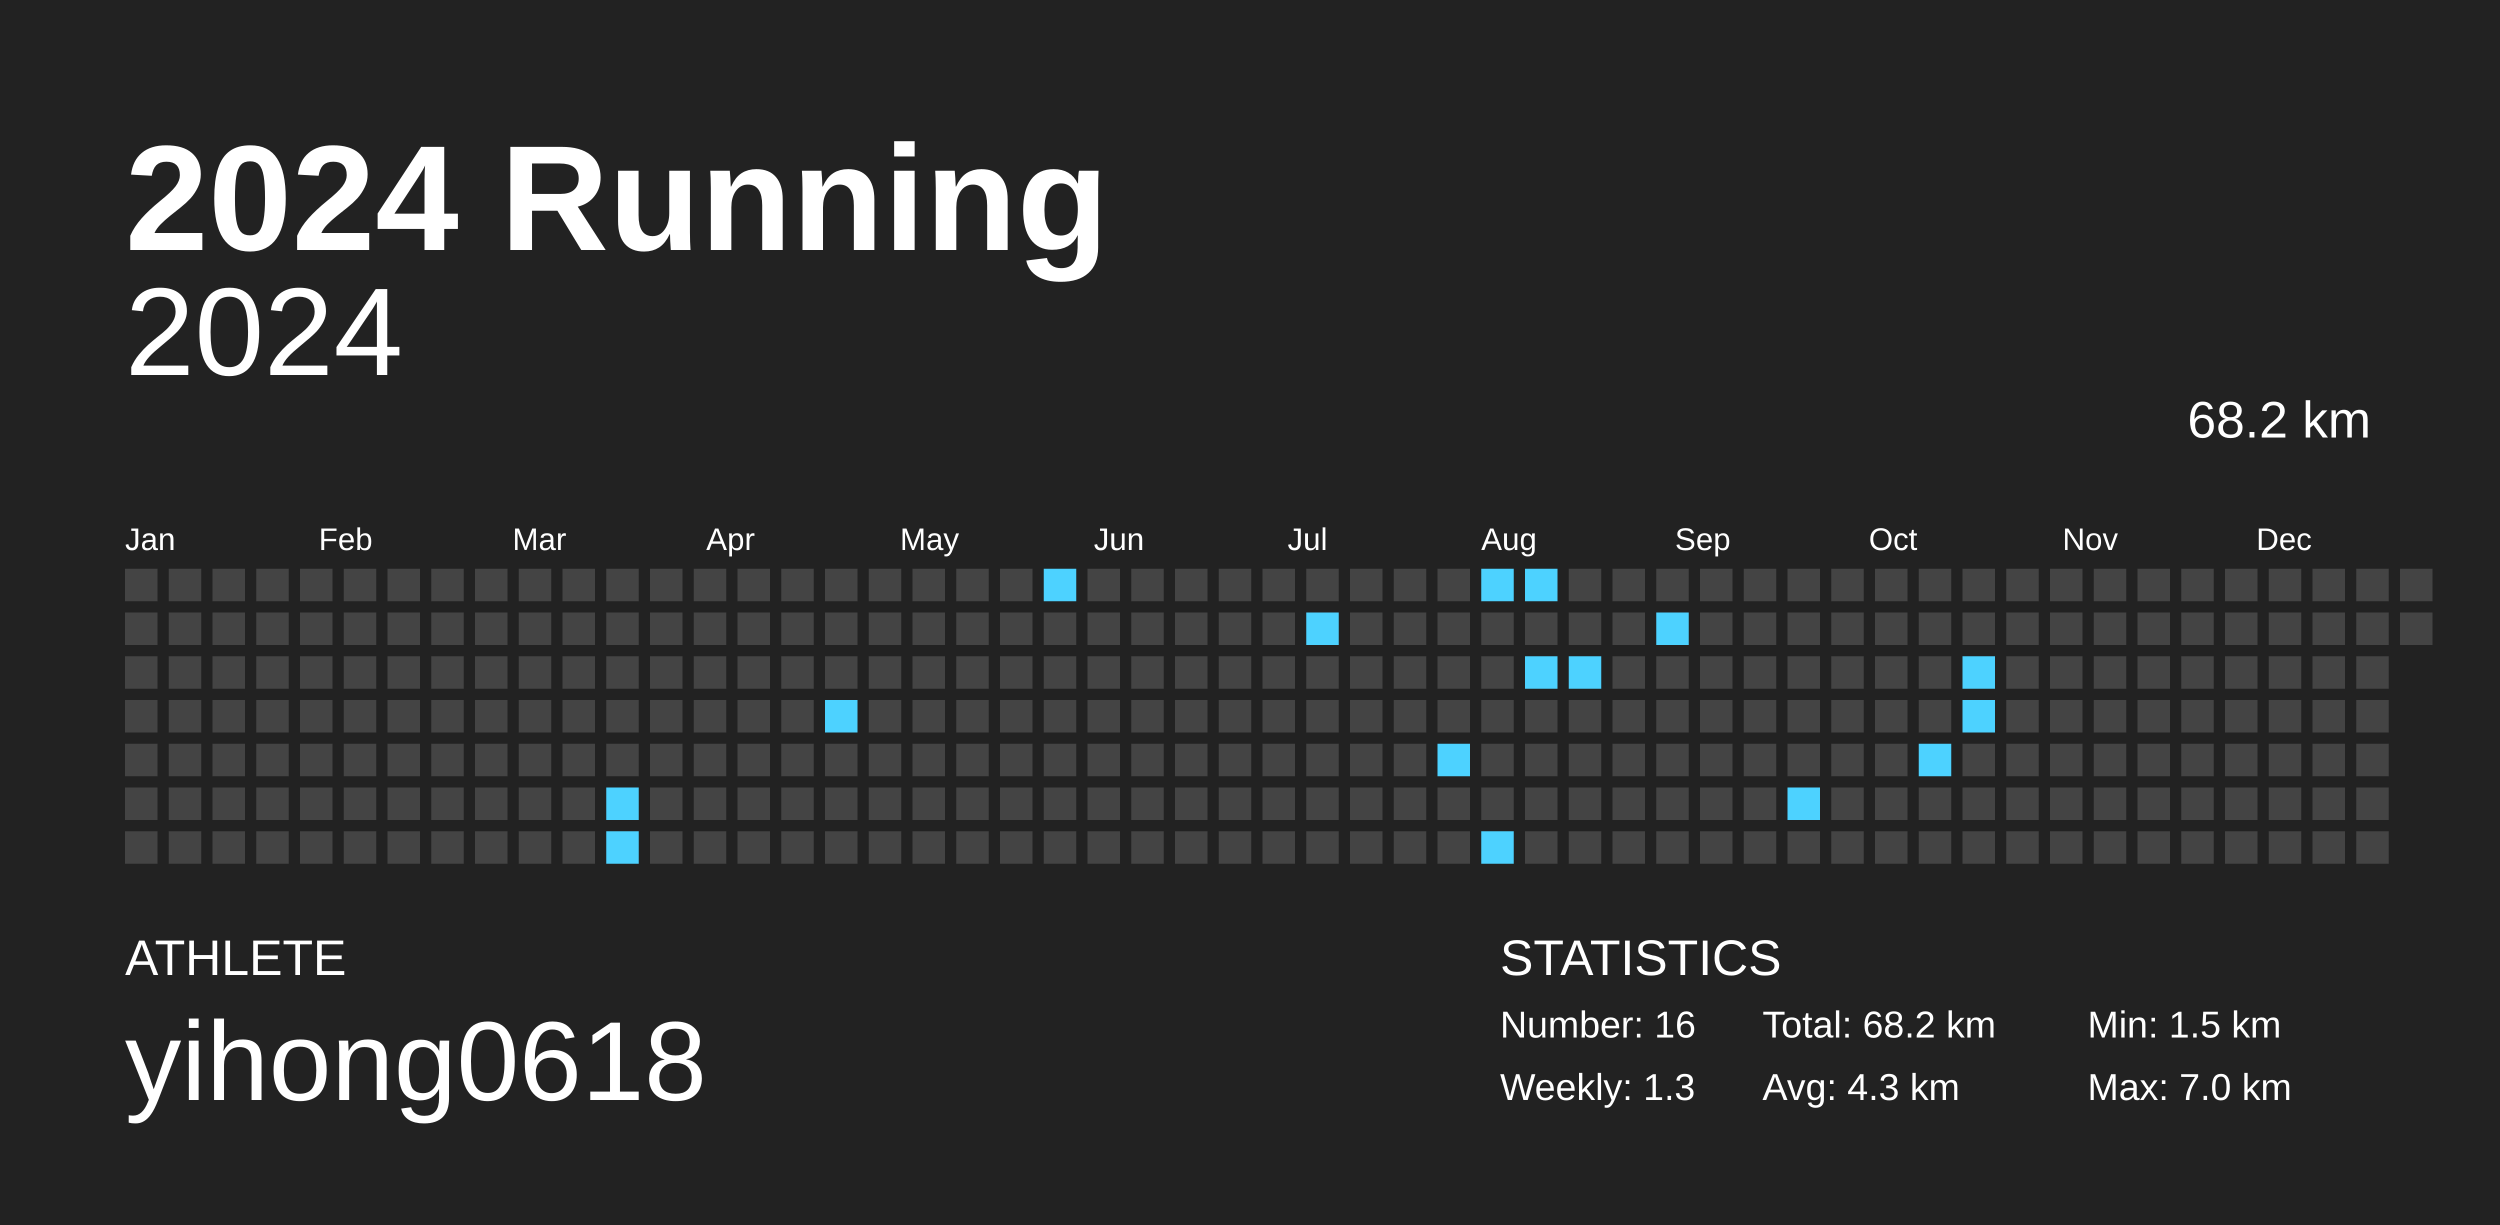
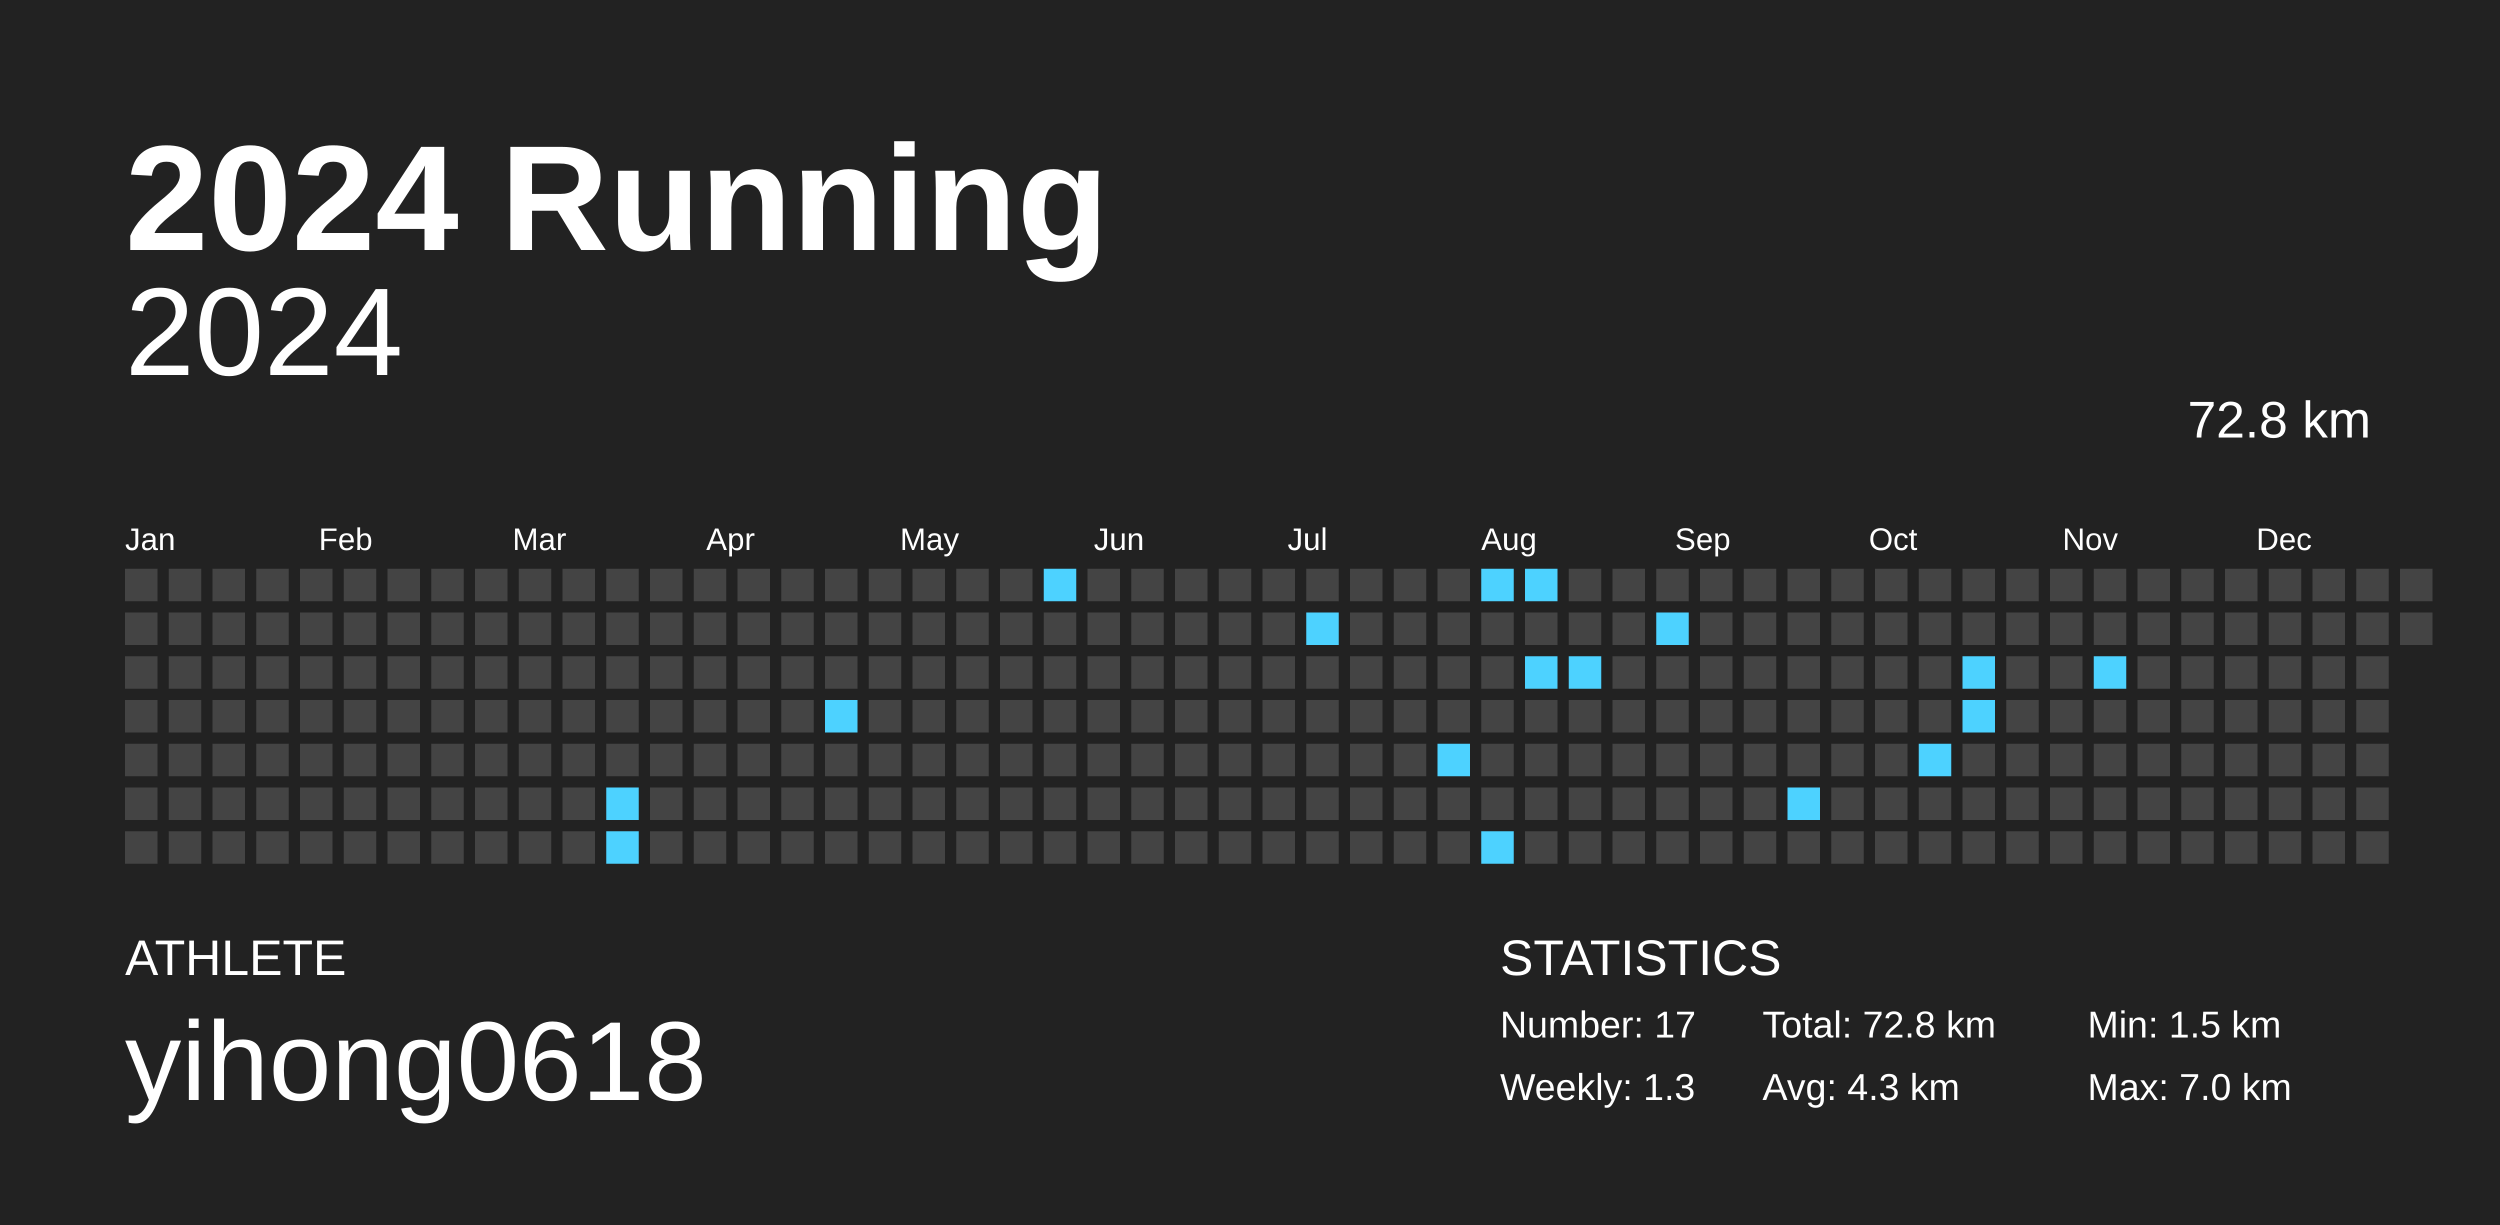
<svg xmlns="http://www.w3.org/2000/svg" baseProfile="full" height="98mm" version="1.1" viewBox="0,0,200,98" width="200mm">
  <defs />
  <rect fill="#222222" height="98" width="200" x="0" y="0" />
  <text fill="#FFFFFF" style="font-size:12px; font-family:Arial; font-weight:bold;" x="10" y="20">2024 Running</text>
  <text fill="#FFFFFF" style="font-size:4px; font-family:Arial" x="10" y="78">ATHLETE</text>
  <text fill="#FFFFFF" style="font-size:9px; font-family:Arial" x="10" y="88">yihong0618</text>
  <text fill="#FFFFFF" style="font-size:4px; font-family:Arial" x="120" y="78">STATISTICS</text>
-   <text fill="#FFFFFF" style="font-size:3px; font-family:Arial" x="120" y="83">Number: 16</text>
+   <text fill="#FFFFFF" style="font-size:3px; font-family:Arial" x="120" y="83">Number: 17</text>
  <text fill="#FFFFFF" style="font-size:3px; font-family:Arial" x="120" y="88">Weekly: 1.3</text>
-   <text fill="#FFFFFF" style="font-size:3px; font-family:Arial" x="141" y="83">Total: 68.2 km</text>
+   <text fill="#FFFFFF" style="font-size:3px; font-family:Arial" x="141" y="83">Total: 72.8 km</text>
  <text fill="#FFFFFF" style="font-size:3px; font-family:Arial" x="141" y="88">Avg: 4.3 km</text>
  <text fill="#FFFFFF" style="font-size:3px; font-family:Arial" x="167" y="83">Min: 1.5 km</text>
  <text fill="#FFFFFF" style="font-size:3px; font-family:Arial" x="167" y="88">Max: 7.0 km</text>
  <text alignment-baseline="hanging" fill="#FFFFFF" style="font-size:10.0px; font-family:Arial;" x="10" y="30">2024</text>
-   <text alignment-baseline="hanging" fill="#FFFFFF" style="font-size:4.125px; font-family:Arial;" x="175" y="35">68.2 km</text>
+   <text alignment-baseline="hanging" fill="#FFFFFF" style="font-size:4.125px; font-family:Arial;" x="175" y="35">72.8 km</text>
  <text fill="#FFFFFF" style="font-size:2.5px; font-family:Arial" x="10.0" y="44">Jan</text>
  <text fill="#FFFFFF" style="font-size:2.5px; font-family:Arial" x="25.5" y="44">Feb</text>
  <text fill="#FFFFFF" style="font-size:2.5px; font-family:Arial" x="41.0" y="44">Mar</text>
  <text fill="#FFFFFF" style="font-size:2.5px; font-family:Arial" x="56.5" y="44">Apr</text>
  <text fill="#FFFFFF" style="font-size:2.5px; font-family:Arial" x="72.0" y="44">May</text>
  <text fill="#FFFFFF" style="font-size:2.5px; font-family:Arial" x="87.5" y="44">Jun</text>
  <text fill="#FFFFFF" style="font-size:2.5px; font-family:Arial" x="103.0" y="44">Jul</text>
  <text fill="#FFFFFF" style="font-size:2.5px; font-family:Arial" x="118.5" y="44">Aug</text>
  <text fill="#FFFFFF" style="font-size:2.5px; font-family:Arial" x="134.0" y="44">Sep</text>
  <text fill="#FFFFFF" style="font-size:2.5px; font-family:Arial" x="149.5" y="44">Oct</text>
  <text fill="#FFFFFF" style="font-size:2.5px; font-family:Arial" x="165.0" y="44">Nov</text>
  <text fill="#FFFFFF" style="font-size:2.5px; font-family:Arial" x="180.5" y="44">Dec</text>
  <rect fill="#444444" height="2.6" width="2.6" x="10.0" y="45.5" />
  <rect fill="#444444" height="2.6" width="2.6" x="10.0" y="49.0" />
  <rect fill="#444444" height="2.6" width="2.6" x="10.0" y="52.5" />
  <rect fill="#444444" height="2.6" width="2.6" x="10.0" y="56.0" />
  <rect fill="#444444" height="2.6" width="2.6" x="10.0" y="59.5" />
  <rect fill="#444444" height="2.6" width="2.6" x="10.0" y="63.0" />
  <rect fill="#444444" height="2.6" width="2.6" x="10.0" y="66.5" />
  <rect fill="#444444" height="2.6" width="2.6" x="13.5" y="45.5" />
  <rect fill="#444444" height="2.6" width="2.6" x="13.5" y="49.0" />
  <rect fill="#444444" height="2.6" width="2.6" x="13.5" y="52.5" />
  <rect fill="#444444" height="2.6" width="2.6" x="13.5" y="56.0" />
  <rect fill="#444444" height="2.6" width="2.6" x="13.5" y="59.5" />
  <rect fill="#444444" height="2.6" width="2.6" x="13.5" y="63.0" />
  <rect fill="#444444" height="2.6" width="2.6" x="13.5" y="66.5" />
  <rect fill="#444444" height="2.6" width="2.6" x="17.0" y="45.5" />
  <rect fill="#444444" height="2.6" width="2.6" x="17.0" y="49.0" />
  <rect fill="#444444" height="2.6" width="2.6" x="17.0" y="52.5" />
  <rect fill="#444444" height="2.6" width="2.6" x="17.0" y="56.0" />
  <rect fill="#444444" height="2.6" width="2.6" x="17.0" y="59.5" />
  <rect fill="#444444" height="2.6" width="2.6" x="17.0" y="63.0" />
  <rect fill="#444444" height="2.6" width="2.6" x="17.0" y="66.5" />
  <rect fill="#444444" height="2.6" width="2.6" x="20.5" y="45.5" />
  <rect fill="#444444" height="2.6" width="2.6" x="20.5" y="49.0" />
  <rect fill="#444444" height="2.6" width="2.6" x="20.5" y="52.5" />
  <rect fill="#444444" height="2.6" width="2.6" x="20.5" y="56.0" />
  <rect fill="#444444" height="2.6" width="2.6" x="20.5" y="59.5" />
  <rect fill="#444444" height="2.6" width="2.6" x="20.5" y="63.0" />
  <rect fill="#444444" height="2.6" width="2.6" x="20.5" y="66.5" />
  <rect fill="#444444" height="2.6" width="2.6" x="24.0" y="45.5" />
  <rect fill="#444444" height="2.6" width="2.6" x="24.0" y="49.0" />
  <rect fill="#444444" height="2.6" width="2.6" x="24.0" y="52.5" />
  <rect fill="#444444" height="2.6" width="2.6" x="24.0" y="56.0" />
  <rect fill="#444444" height="2.6" width="2.6" x="24.0" y="59.5" />
  <rect fill="#444444" height="2.6" width="2.6" x="24.0" y="63.0" />
  <rect fill="#444444" height="2.6" width="2.6" x="24.0" y="66.5" />
  <rect fill="#444444" height="2.6" width="2.6" x="27.5" y="45.5" />
  <rect fill="#444444" height="2.6" width="2.6" x="27.5" y="49.0" />
  <rect fill="#444444" height="2.6" width="2.6" x="27.5" y="52.5" />
  <rect fill="#444444" height="2.6" width="2.6" x="27.5" y="56.0" />
  <rect fill="#444444" height="2.6" width="2.6" x="27.5" y="59.5" />
  <rect fill="#444444" height="2.6" width="2.6" x="27.5" y="63.0" />
  <rect fill="#444444" height="2.6" width="2.6" x="27.5" y="66.5" />
  <rect fill="#444444" height="2.6" width="2.6" x="31.0" y="45.5" />
  <rect fill="#444444" height="2.6" width="2.6" x="31.0" y="49.0" />
  <rect fill="#444444" height="2.6" width="2.6" x="31.0" y="52.5" />
  <rect fill="#444444" height="2.6" width="2.6" x="31.0" y="56.0" />
  <rect fill="#444444" height="2.6" width="2.6" x="31.0" y="59.5" />
  <rect fill="#444444" height="2.6" width="2.6" x="31.0" y="63.0" />
  <rect fill="#444444" height="2.6" width="2.6" x="31.0" y="66.5" />
  <rect fill="#444444" height="2.6" width="2.6" x="34.5" y="45.5" />
  <rect fill="#444444" height="2.6" width="2.6" x="34.5" y="49.0" />
  <rect fill="#444444" height="2.6" width="2.6" x="34.5" y="52.5" />
  <rect fill="#444444" height="2.6" width="2.6" x="34.5" y="56.0" />
  <rect fill="#444444" height="2.6" width="2.6" x="34.5" y="59.5" />
  <rect fill="#444444" height="2.6" width="2.6" x="34.5" y="63.0" />
  <rect fill="#444444" height="2.6" width="2.6" x="34.5" y="66.5" />
  <rect fill="#444444" height="2.6" width="2.6" x="38.0" y="45.5" />
  <rect fill="#444444" height="2.6" width="2.6" x="38.0" y="49.0" />
  <rect fill="#444444" height="2.6" width="2.6" x="38.0" y="52.5" />
  <rect fill="#444444" height="2.6" width="2.6" x="38.0" y="56.0" />
  <rect fill="#444444" height="2.6" width="2.6" x="38.0" y="59.5" />
  <rect fill="#444444" height="2.6" width="2.6" x="38.0" y="63.0" />
  <rect fill="#444444" height="2.6" width="2.6" x="38.0" y="66.5" />
  <rect fill="#444444" height="2.6" width="2.6" x="41.5" y="45.5" />
  <rect fill="#444444" height="2.6" width="2.6" x="41.5" y="49.0" />
  <rect fill="#444444" height="2.6" width="2.6" x="41.5" y="52.5" />
  <rect fill="#444444" height="2.6" width="2.6" x="41.5" y="56.0" />
  <rect fill="#444444" height="2.6" width="2.6" x="41.5" y="59.5" />
  <rect fill="#444444" height="2.6" width="2.6" x="41.5" y="63.0" />
  <rect fill="#444444" height="2.6" width="2.6" x="41.5" y="66.5" />
  <rect fill="#444444" height="2.6" width="2.6" x="45.0" y="45.5" />
  <rect fill="#444444" height="2.6" width="2.6" x="45.0" y="49.0" />
  <rect fill="#444444" height="2.6" width="2.6" x="45.0" y="52.5" />
  <rect fill="#444444" height="2.6" width="2.6" x="45.0" y="56.0" />
  <rect fill="#444444" height="2.6" width="2.6" x="45.0" y="59.5" />
  <rect fill="#444444" height="2.6" width="2.6" x="45.0" y="63.0" />
  <rect fill="#444444" height="2.6" width="2.6" x="45.0" y="66.5" />
  <rect fill="#444444" height="2.6" width="2.6" x="48.5" y="45.5" />
  <rect fill="#444444" height="2.6" width="2.6" x="48.5" y="49.0" />
  <rect fill="#444444" height="2.6" width="2.6" x="48.5" y="52.5" />
  <rect fill="#444444" height="2.6" width="2.6" x="48.5" y="56.0" />
  <rect fill="#444444" height="2.6" width="2.6" x="48.5" y="59.5" />
  <rect fill="#4dd2ff" height="2.6" width="2.6" x="48.5" y="63.0" />
  <rect fill="#4dd2ff" height="2.6" width="2.6" x="48.5" y="66.5" />
  <rect fill="#444444" height="2.6" width="2.6" x="52.0" y="45.5" />
  <rect fill="#444444" height="2.6" width="2.6" x="52.0" y="49.0" />
  <rect fill="#444444" height="2.6" width="2.6" x="52.0" y="52.5" />
  <rect fill="#444444" height="2.6" width="2.6" x="52.0" y="56.0" />
  <rect fill="#444444" height="2.6" width="2.6" x="52.0" y="59.5" />
  <rect fill="#444444" height="2.6" width="2.6" x="52.0" y="63.0" />
  <rect fill="#444444" height="2.6" width="2.6" x="52.0" y="66.5" />
  <rect fill="#444444" height="2.6" width="2.6" x="55.5" y="45.5" />
  <rect fill="#444444" height="2.6" width="2.6" x="55.5" y="49.0" />
  <rect fill="#444444" height="2.6" width="2.6" x="55.5" y="52.5" />
  <rect fill="#444444" height="2.6" width="2.6" x="55.5" y="56.0" />
  <rect fill="#444444" height="2.6" width="2.6" x="55.5" y="59.5" />
  <rect fill="#444444" height="2.6" width="2.6" x="55.5" y="63.0" />
  <rect fill="#444444" height="2.6" width="2.6" x="55.5" y="66.5" />
  <rect fill="#444444" height="2.6" width="2.6" x="59.0" y="45.5" />
  <rect fill="#444444" height="2.6" width="2.6" x="59.0" y="49.0" />
  <rect fill="#444444" height="2.6" width="2.6" x="59.0" y="52.5" />
  <rect fill="#444444" height="2.6" width="2.6" x="59.0" y="56.0" />
  <rect fill="#444444" height="2.6" width="2.6" x="59.0" y="59.5" />
  <rect fill="#444444" height="2.6" width="2.6" x="59.0" y="63.0" />
  <rect fill="#444444" height="2.6" width="2.6" x="59.0" y="66.5" />
  <rect fill="#444444" height="2.6" width="2.6" x="62.5" y="45.5" />
  <rect fill="#444444" height="2.6" width="2.6" x="62.5" y="49.0" />
  <rect fill="#444444" height="2.6" width="2.6" x="62.5" y="52.5" />
  <rect fill="#444444" height="2.6" width="2.6" x="62.5" y="56.0" />
  <rect fill="#444444" height="2.6" width="2.6" x="62.5" y="59.5" />
  <rect fill="#444444" height="2.6" width="2.6" x="62.5" y="63.0" />
  <rect fill="#444444" height="2.6" width="2.6" x="62.5" y="66.5" />
  <rect fill="#444444" height="2.6" width="2.6" x="66.0" y="45.5" />
  <rect fill="#444444" height="2.6" width="2.6" x="66.0" y="49.0" />
  <rect fill="#444444" height="2.6" width="2.6" x="66.0" y="52.5" />
  <rect fill="#4dd2ff" height="2.6" width="2.6" x="66.0" y="56.0" />
  <rect fill="#444444" height="2.6" width="2.6" x="66.0" y="59.5" />
  <rect fill="#444444" height="2.6" width="2.6" x="66.0" y="63.0" />
  <rect fill="#444444" height="2.6" width="2.6" x="66.0" y="66.5" />
  <rect fill="#444444" height="2.6" width="2.6" x="69.5" y="45.5" />
  <rect fill="#444444" height="2.6" width="2.6" x="69.5" y="49.0" />
  <rect fill="#444444" height="2.6" width="2.6" x="69.5" y="52.5" />
  <rect fill="#444444" height="2.6" width="2.6" x="69.5" y="56.0" />
  <rect fill="#444444" height="2.6" width="2.6" x="69.5" y="59.5" />
  <rect fill="#444444" height="2.6" width="2.6" x="69.5" y="63.0" />
  <rect fill="#444444" height="2.6" width="2.6" x="69.5" y="66.5" />
  <rect fill="#444444" height="2.6" width="2.6" x="73.0" y="45.5" />
  <rect fill="#444444" height="2.6" width="2.6" x="73.0" y="49.0" />
  <rect fill="#444444" height="2.6" width="2.6" x="73.0" y="52.5" />
  <rect fill="#444444" height="2.6" width="2.6" x="73.0" y="56.0" />
  <rect fill="#444444" height="2.6" width="2.6" x="73.0" y="59.5" />
  <rect fill="#444444" height="2.6" width="2.6" x="73.0" y="63.0" />
  <rect fill="#444444" height="2.6" width="2.6" x="73.0" y="66.5" />
  <rect fill="#444444" height="2.6" width="2.6" x="76.5" y="45.5" />
  <rect fill="#444444" height="2.6" width="2.6" x="76.5" y="49.0" />
  <rect fill="#444444" height="2.6" width="2.6" x="76.5" y="52.5" />
  <rect fill="#444444" height="2.6" width="2.6" x="76.5" y="56.0" />
  <rect fill="#444444" height="2.6" width="2.6" x="76.5" y="59.5" />
  <rect fill="#444444" height="2.6" width="2.6" x="76.5" y="63.0" />
  <rect fill="#444444" height="2.6" width="2.6" x="76.5" y="66.5" />
  <rect fill="#444444" height="2.6" width="2.6" x="80.0" y="45.5" />
  <rect fill="#444444" height="2.6" width="2.6" x="80.0" y="49.0" />
  <rect fill="#444444" height="2.6" width="2.6" x="80.0" y="52.5" />
  <rect fill="#444444" height="2.6" width="2.6" x="80.0" y="56.0" />
  <rect fill="#444444" height="2.6" width="2.6" x="80.0" y="59.5" />
  <rect fill="#444444" height="2.6" width="2.6" x="80.0" y="63.0" />
  <rect fill="#444444" height="2.6" width="2.6" x="80.0" y="66.5" />
  <rect fill="#4dd2ff" height="2.6" width="2.6" x="83.5" y="45.5" />
  <rect fill="#444444" height="2.6" width="2.6" x="83.5" y="49.0" />
  <rect fill="#444444" height="2.6" width="2.6" x="83.5" y="52.5" />
  <rect fill="#444444" height="2.6" width="2.6" x="83.5" y="56.0" />
  <rect fill="#444444" height="2.6" width="2.6" x="83.5" y="59.5" />
  <rect fill="#444444" height="2.6" width="2.6" x="83.5" y="63.0" />
  <rect fill="#444444" height="2.6" width="2.6" x="83.5" y="66.5" />
  <rect fill="#444444" height="2.6" width="2.6" x="87.0" y="45.5" />
  <rect fill="#444444" height="2.6" width="2.6" x="87.0" y="49.0" />
  <rect fill="#444444" height="2.6" width="2.6" x="87.0" y="52.5" />
  <rect fill="#444444" height="2.6" width="2.6" x="87.0" y="56.0" />
  <rect fill="#444444" height="2.6" width="2.6" x="87.0" y="59.5" />
  <rect fill="#444444" height="2.6" width="2.6" x="87.0" y="63.0" />
  <rect fill="#444444" height="2.6" width="2.6" x="87.0" y="66.5" />
  <rect fill="#444444" height="2.6" width="2.6" x="90.5" y="45.5" />
  <rect fill="#444444" height="2.6" width="2.6" x="90.5" y="49.0" />
  <rect fill="#444444" height="2.6" width="2.6" x="90.5" y="52.5" />
  <rect fill="#444444" height="2.6" width="2.6" x="90.5" y="56.0" />
  <rect fill="#444444" height="2.6" width="2.6" x="90.5" y="59.5" />
  <rect fill="#444444" height="2.6" width="2.6" x="90.5" y="63.0" />
  <rect fill="#444444" height="2.6" width="2.6" x="90.5" y="66.5" />
  <rect fill="#444444" height="2.6" width="2.6" x="94.0" y="45.5" />
  <rect fill="#444444" height="2.6" width="2.6" x="94.0" y="49.0" />
  <rect fill="#444444" height="2.6" width="2.6" x="94.0" y="52.5" />
  <rect fill="#444444" height="2.6" width="2.6" x="94.0" y="56.0" />
  <rect fill="#444444" height="2.6" width="2.6" x="94.0" y="59.5" />
  <rect fill="#444444" height="2.6" width="2.6" x="94.0" y="63.0" />
  <rect fill="#444444" height="2.6" width="2.6" x="94.0" y="66.5" />
  <rect fill="#444444" height="2.6" width="2.6" x="97.5" y="45.5" />
  <rect fill="#444444" height="2.6" width="2.6" x="97.5" y="49.0" />
  <rect fill="#444444" height="2.6" width="2.6" x="97.5" y="52.5" />
  <rect fill="#444444" height="2.6" width="2.6" x="97.5" y="56.0" />
  <rect fill="#444444" height="2.6" width="2.6" x="97.5" y="59.5" />
  <rect fill="#444444" height="2.6" width="2.6" x="97.5" y="63.0" />
  <rect fill="#444444" height="2.6" width="2.6" x="97.5" y="66.5" />
  <rect fill="#444444" height="2.6" width="2.6" x="101.0" y="45.5" />
  <rect fill="#444444" height="2.6" width="2.6" x="101.0" y="49.0" />
  <rect fill="#444444" height="2.6" width="2.6" x="101.0" y="52.5" />
  <rect fill="#444444" height="2.6" width="2.6" x="101.0" y="56.0" />
  <rect fill="#444444" height="2.6" width="2.6" x="101.0" y="59.5" />
  <rect fill="#444444" height="2.6" width="2.6" x="101.0" y="63.0" />
  <rect fill="#444444" height="2.6" width="2.6" x="101.0" y="66.5" />
  <rect fill="#444444" height="2.6" width="2.6" x="104.5" y="45.5" />
  <rect fill="#4dd2ff" height="2.6" width="2.6" x="104.5" y="49.0" />
  <rect fill="#444444" height="2.6" width="2.6" x="104.5" y="52.5" />
  <rect fill="#444444" height="2.6" width="2.6" x="104.5" y="56.0" />
  <rect fill="#444444" height="2.6" width="2.6" x="104.5" y="59.5" />
  <rect fill="#444444" height="2.6" width="2.6" x="104.5" y="63.0" />
  <rect fill="#444444" height="2.6" width="2.6" x="104.5" y="66.5" />
  <rect fill="#444444" height="2.6" width="2.6" x="108.0" y="45.5" />
  <rect fill="#444444" height="2.6" width="2.6" x="108.0" y="49.0" />
  <rect fill="#444444" height="2.6" width="2.6" x="108.0" y="52.5" />
  <rect fill="#444444" height="2.6" width="2.6" x="108.0" y="56.0" />
  <rect fill="#444444" height="2.6" width="2.6" x="108.0" y="59.5" />
  <rect fill="#444444" height="2.6" width="2.6" x="108.0" y="63.0" />
  <rect fill="#444444" height="2.6" width="2.6" x="108.0" y="66.5" />
  <rect fill="#444444" height="2.6" width="2.6" x="111.5" y="45.5" />
  <rect fill="#444444" height="2.6" width="2.6" x="111.5" y="49.0" />
  <rect fill="#444444" height="2.6" width="2.6" x="111.5" y="52.5" />
  <rect fill="#444444" height="2.6" width="2.6" x="111.5" y="56.0" />
  <rect fill="#444444" height="2.6" width="2.6" x="111.5" y="59.5" />
  <rect fill="#444444" height="2.6" width="2.6" x="111.5" y="63.0" />
  <rect fill="#444444" height="2.6" width="2.6" x="111.5" y="66.5" />
  <rect fill="#444444" height="2.6" width="2.6" x="115.0" y="45.5" />
  <rect fill="#444444" height="2.6" width="2.6" x="115.0" y="49.0" />
  <rect fill="#444444" height="2.6" width="2.6" x="115.0" y="52.5" />
  <rect fill="#444444" height="2.6" width="2.6" x="115.0" y="56.0" />
  <rect fill="#4dd2ff" height="2.6" width="2.6" x="115.0" y="59.5" />
  <rect fill="#444444" height="2.6" width="2.6" x="115.0" y="63.0" />
  <rect fill="#444444" height="2.6" width="2.6" x="115.0" y="66.5" />
  <rect fill="#4dd2ff" height="2.6" width="2.6" x="118.5" y="45.5" />
  <rect fill="#444444" height="2.6" width="2.6" x="118.5" y="49.0" />
  <rect fill="#444444" height="2.6" width="2.6" x="118.5" y="52.5" />
  <rect fill="#444444" height="2.6" width="2.6" x="118.5" y="56.0" />
  <rect fill="#444444" height="2.6" width="2.6" x="118.5" y="59.5" />
  <rect fill="#444444" height="2.6" width="2.6" x="118.5" y="63.0" />
  <rect fill="#4dd2ff" height="2.6" width="2.6" x="118.5" y="66.5" />
  <rect fill="#4dd2ff" height="2.6" width="2.6" x="122.0" y="45.5" />
  <rect fill="#444444" height="2.6" width="2.6" x="122.0" y="49.0" />
  <rect fill="#4dd2ff" height="2.6" width="2.6" x="122.0" y="52.5" />
  <rect fill="#444444" height="2.6" width="2.6" x="122.0" y="56.0" />
  <rect fill="#444444" height="2.6" width="2.6" x="122.0" y="59.5" />
  <rect fill="#444444" height="2.6" width="2.6" x="122.0" y="63.0" />
  <rect fill="#444444" height="2.6" width="2.6" x="122.0" y="66.5" />
  <rect fill="#444444" height="2.6" width="2.6" x="125.5" y="45.5" />
  <rect fill="#444444" height="2.6" width="2.6" x="125.5" y="49.0" />
  <rect fill="#4dd2ff" height="2.6" width="2.6" x="125.5" y="52.5" />
  <rect fill="#444444" height="2.6" width="2.6" x="125.5" y="56.0" />
  <rect fill="#444444" height="2.6" width="2.6" x="125.5" y="59.5" />
  <rect fill="#444444" height="2.6" width="2.6" x="125.5" y="63.0" />
  <rect fill="#444444" height="2.6" width="2.6" x="125.5" y="66.5" />
  <rect fill="#444444" height="2.6" width="2.6" x="129.0" y="45.5" />
  <rect fill="#444444" height="2.6" width="2.6" x="129.0" y="49.0" />
  <rect fill="#444444" height="2.6" width="2.6" x="129.0" y="52.5" />
  <rect fill="#444444" height="2.6" width="2.6" x="129.0" y="56.0" />
  <rect fill="#444444" height="2.6" width="2.6" x="129.0" y="59.5" />
  <rect fill="#444444" height="2.6" width="2.6" x="129.0" y="63.0" />
  <rect fill="#444444" height="2.6" width="2.6" x="129.0" y="66.5" />
  <rect fill="#444444" height="2.6" width="2.6" x="132.5" y="45.5" />
  <rect fill="#4dd2ff" height="2.6" width="2.6" x="132.5" y="49.0" />
  <rect fill="#444444" height="2.6" width="2.6" x="132.5" y="52.5" />
  <rect fill="#444444" height="2.6" width="2.6" x="132.5" y="56.0" />
  <rect fill="#444444" height="2.6" width="2.6" x="132.5" y="59.5" />
  <rect fill="#444444" height="2.6" width="2.6" x="132.5" y="63.0" />
  <rect fill="#444444" height="2.6" width="2.6" x="132.5" y="66.5" />
  <rect fill="#444444" height="2.6" width="2.6" x="136.0" y="45.5" />
  <rect fill="#444444" height="2.6" width="2.6" x="136.0" y="49.0" />
  <rect fill="#444444" height="2.6" width="2.6" x="136.0" y="52.5" />
  <rect fill="#444444" height="2.6" width="2.6" x="136.0" y="56.0" />
  <rect fill="#444444" height="2.6" width="2.6" x="136.0" y="59.5" />
  <rect fill="#444444" height="2.6" width="2.6" x="136.0" y="63.0" />
  <rect fill="#444444" height="2.6" width="2.6" x="136.0" y="66.5" />
  <rect fill="#444444" height="2.6" width="2.6" x="139.5" y="45.5" />
  <rect fill="#444444" height="2.6" width="2.6" x="139.5" y="49.0" />
  <rect fill="#444444" height="2.6" width="2.6" x="139.5" y="52.5" />
  <rect fill="#444444" height="2.6" width="2.6" x="139.5" y="56.0" />
  <rect fill="#444444" height="2.6" width="2.6" x="139.5" y="59.5" />
  <rect fill="#444444" height="2.6" width="2.6" x="139.5" y="63.0" />
  <rect fill="#444444" height="2.6" width="2.6" x="139.5" y="66.5" />
  <rect fill="#444444" height="2.6" width="2.6" x="143.0" y="45.5" />
  <rect fill="#444444" height="2.6" width="2.6" x="143.0" y="49.0" />
  <rect fill="#444444" height="2.6" width="2.6" x="143.0" y="52.5" />
  <rect fill="#444444" height="2.6" width="2.6" x="143.0" y="56.0" />
  <rect fill="#444444" height="2.6" width="2.6" x="143.0" y="59.5" />
  <rect fill="#4dd2ff" height="2.6" width="2.6" x="143.0" y="63.0" />
  <rect fill="#444444" height="2.6" width="2.6" x="143.0" y="66.5" />
  <rect fill="#444444" height="2.6" width="2.6" x="146.5" y="45.5" />
  <rect fill="#444444" height="2.6" width="2.6" x="146.5" y="49.0" />
  <rect fill="#444444" height="2.6" width="2.6" x="146.5" y="52.5" />
  <rect fill="#444444" height="2.6" width="2.6" x="146.5" y="56.0" />
  <rect fill="#444444" height="2.6" width="2.6" x="146.5" y="59.5" />
  <rect fill="#444444" height="2.6" width="2.6" x="146.5" y="63.0" />
  <rect fill="#444444" height="2.6" width="2.6" x="146.5" y="66.5" />
  <rect fill="#444444" height="2.6" width="2.6" x="150.0" y="45.5" />
  <rect fill="#444444" height="2.6" width="2.6" x="150.0" y="49.0" />
  <rect fill="#444444" height="2.6" width="2.6" x="150.0" y="52.5" />
  <rect fill="#444444" height="2.6" width="2.6" x="150.0" y="56.0" />
  <rect fill="#444444" height="2.6" width="2.6" x="150.0" y="59.5" />
  <rect fill="#444444" height="2.6" width="2.6" x="150.0" y="63.0" />
  <rect fill="#444444" height="2.6" width="2.6" x="150.0" y="66.5" />
  <rect fill="#444444" height="2.6" width="2.6" x="153.5" y="45.5" />
  <rect fill="#444444" height="2.6" width="2.6" x="153.5" y="49.0" />
  <rect fill="#444444" height="2.6" width="2.6" x="153.5" y="52.5" />
  <rect fill="#444444" height="2.6" width="2.6" x="153.5" y="56.0" />
  <rect fill="#4dd2ff" height="2.6" width="2.6" x="153.5" y="59.5" />
  <rect fill="#444444" height="2.6" width="2.6" x="153.5" y="63.0" />
  <rect fill="#444444" height="2.6" width="2.6" x="153.5" y="66.5" />
  <rect fill="#444444" height="2.6" width="2.6" x="157.0" y="45.5" />
  <rect fill="#444444" height="2.6" width="2.6" x="157.0" y="49.0" />
  <rect fill="#4dd2ff" height="2.6" width="2.6" x="157.0" y="52.5" />
  <rect fill="#4dd2ff" height="2.6" width="2.6" x="157.0" y="56.0" />
  <rect fill="#444444" height="2.6" width="2.6" x="157.0" y="59.5" />
  <rect fill="#444444" height="2.6" width="2.6" x="157.0" y="63.0" />
  <rect fill="#444444" height="2.6" width="2.6" x="157.0" y="66.5" />
  <rect fill="#444444" height="2.6" width="2.6" x="160.5" y="45.5" />
  <rect fill="#444444" height="2.6" width="2.6" x="160.5" y="49.0" />
  <rect fill="#444444" height="2.6" width="2.6" x="160.5" y="52.5" />
  <rect fill="#444444" height="2.6" width="2.6" x="160.5" y="56.0" />
  <rect fill="#444444" height="2.6" width="2.6" x="160.5" y="59.5" />
  <rect fill="#444444" height="2.6" width="2.6" x="160.5" y="63.0" />
  <rect fill="#444444" height="2.6" width="2.6" x="160.5" y="66.5" />
  <rect fill="#444444" height="2.6" width="2.6" x="164.0" y="45.5" />
  <rect fill="#444444" height="2.6" width="2.6" x="164.0" y="49.0" />
  <rect fill="#444444" height="2.6" width="2.6" x="164.0" y="52.5" />
  <rect fill="#444444" height="2.6" width="2.6" x="164.0" y="56.0" />
  <rect fill="#444444" height="2.6" width="2.6" x="164.0" y="59.5" />
  <rect fill="#444444" height="2.6" width="2.6" x="164.0" y="63.0" />
  <rect fill="#444444" height="2.6" width="2.6" x="164.0" y="66.5" />
  <rect fill="#444444" height="2.6" width="2.6" x="167.5" y="45.5" />
  <rect fill="#444444" height="2.6" width="2.6" x="167.5" y="49.0" />
-   <rect fill="#444444" height="2.6" width="2.6" x="167.5" y="52.5" />
+   <rect fill="#4dd2ff" height="2.6" width="2.6" x="167.5" y="52.5" />
  <rect fill="#444444" height="2.6" width="2.6" x="167.5" y="56.0" />
  <rect fill="#444444" height="2.6" width="2.6" x="167.5" y="59.5" />
  <rect fill="#444444" height="2.6" width="2.6" x="167.5" y="63.0" />
  <rect fill="#444444" height="2.6" width="2.6" x="167.5" y="66.5" />
  <rect fill="#444444" height="2.6" width="2.6" x="171.0" y="45.5" />
  <rect fill="#444444" height="2.6" width="2.6" x="171.0" y="49.0" />
  <rect fill="#444444" height="2.6" width="2.6" x="171.0" y="52.5" />
  <rect fill="#444444" height="2.6" width="2.6" x="171.0" y="56.0" />
  <rect fill="#444444" height="2.6" width="2.6" x="171.0" y="59.5" />
  <rect fill="#444444" height="2.6" width="2.6" x="171.0" y="63.0" />
  <rect fill="#444444" height="2.6" width="2.6" x="171.0" y="66.5" />
  <rect fill="#444444" height="2.6" width="2.6" x="174.5" y="45.5" />
  <rect fill="#444444" height="2.6" width="2.6" x="174.5" y="49.0" />
  <rect fill="#444444" height="2.6" width="2.6" x="174.5" y="52.5" />
  <rect fill="#444444" height="2.6" width="2.6" x="174.5" y="56.0" />
  <rect fill="#444444" height="2.6" width="2.6" x="174.5" y="59.5" />
  <rect fill="#444444" height="2.6" width="2.6" x="174.5" y="63.0" />
  <rect fill="#444444" height="2.6" width="2.6" x="174.5" y="66.5" />
  <rect fill="#444444" height="2.6" width="2.6" x="178.0" y="45.5" />
  <rect fill="#444444" height="2.6" width="2.6" x="178.0" y="49.0" />
  <rect fill="#444444" height="2.6" width="2.6" x="178.0" y="52.5" />
  <rect fill="#444444" height="2.6" width="2.6" x="178.0" y="56.0" />
  <rect fill="#444444" height="2.6" width="2.6" x="178.0" y="59.5" />
  <rect fill="#444444" height="2.6" width="2.6" x="178.0" y="63.0" />
  <rect fill="#444444" height="2.6" width="2.6" x="178.0" y="66.5" />
  <rect fill="#444444" height="2.6" width="2.6" x="181.5" y="45.5" />
  <rect fill="#444444" height="2.6" width="2.6" x="181.5" y="49.0" />
  <rect fill="#444444" height="2.6" width="2.6" x="181.5" y="52.5" />
  <rect fill="#444444" height="2.6" width="2.6" x="181.5" y="56.0" />
  <rect fill="#444444" height="2.6" width="2.6" x="181.5" y="59.5" />
  <rect fill="#444444" height="2.6" width="2.6" x="181.5" y="63.0" />
  <rect fill="#444444" height="2.6" width="2.6" x="181.5" y="66.5" />
  <rect fill="#444444" height="2.6" width="2.6" x="185.0" y="45.5" />
  <rect fill="#444444" height="2.6" width="2.6" x="185.0" y="49.0" />
  <rect fill="#444444" height="2.6" width="2.6" x="185.0" y="52.5" />
  <rect fill="#444444" height="2.6" width="2.6" x="185.0" y="56.0" />
  <rect fill="#444444" height="2.6" width="2.6" x="185.0" y="59.5" />
  <rect fill="#444444" height="2.6" width="2.6" x="185.0" y="63.0" />
  <rect fill="#444444" height="2.6" width="2.6" x="185.0" y="66.5" />
  <rect fill="#444444" height="2.6" width="2.6" x="188.5" y="45.5" />
  <rect fill="#444444" height="2.6" width="2.6" x="188.5" y="49.0" />
  <rect fill="#444444" height="2.6" width="2.6" x="188.5" y="52.5" />
  <rect fill="#444444" height="2.6" width="2.6" x="188.5" y="56.0" />
  <rect fill="#444444" height="2.6" width="2.6" x="188.5" y="59.5" />
  <rect fill="#444444" height="2.6" width="2.6" x="188.5" y="63.0" />
  <rect fill="#444444" height="2.6" width="2.6" x="188.5" y="66.5" />
  <rect fill="#444444" height="2.6" width="2.6" x="192.0" y="45.5" />
  <rect fill="#444444" height="2.6" width="2.6" x="192.0" y="49.0" />
</svg>
